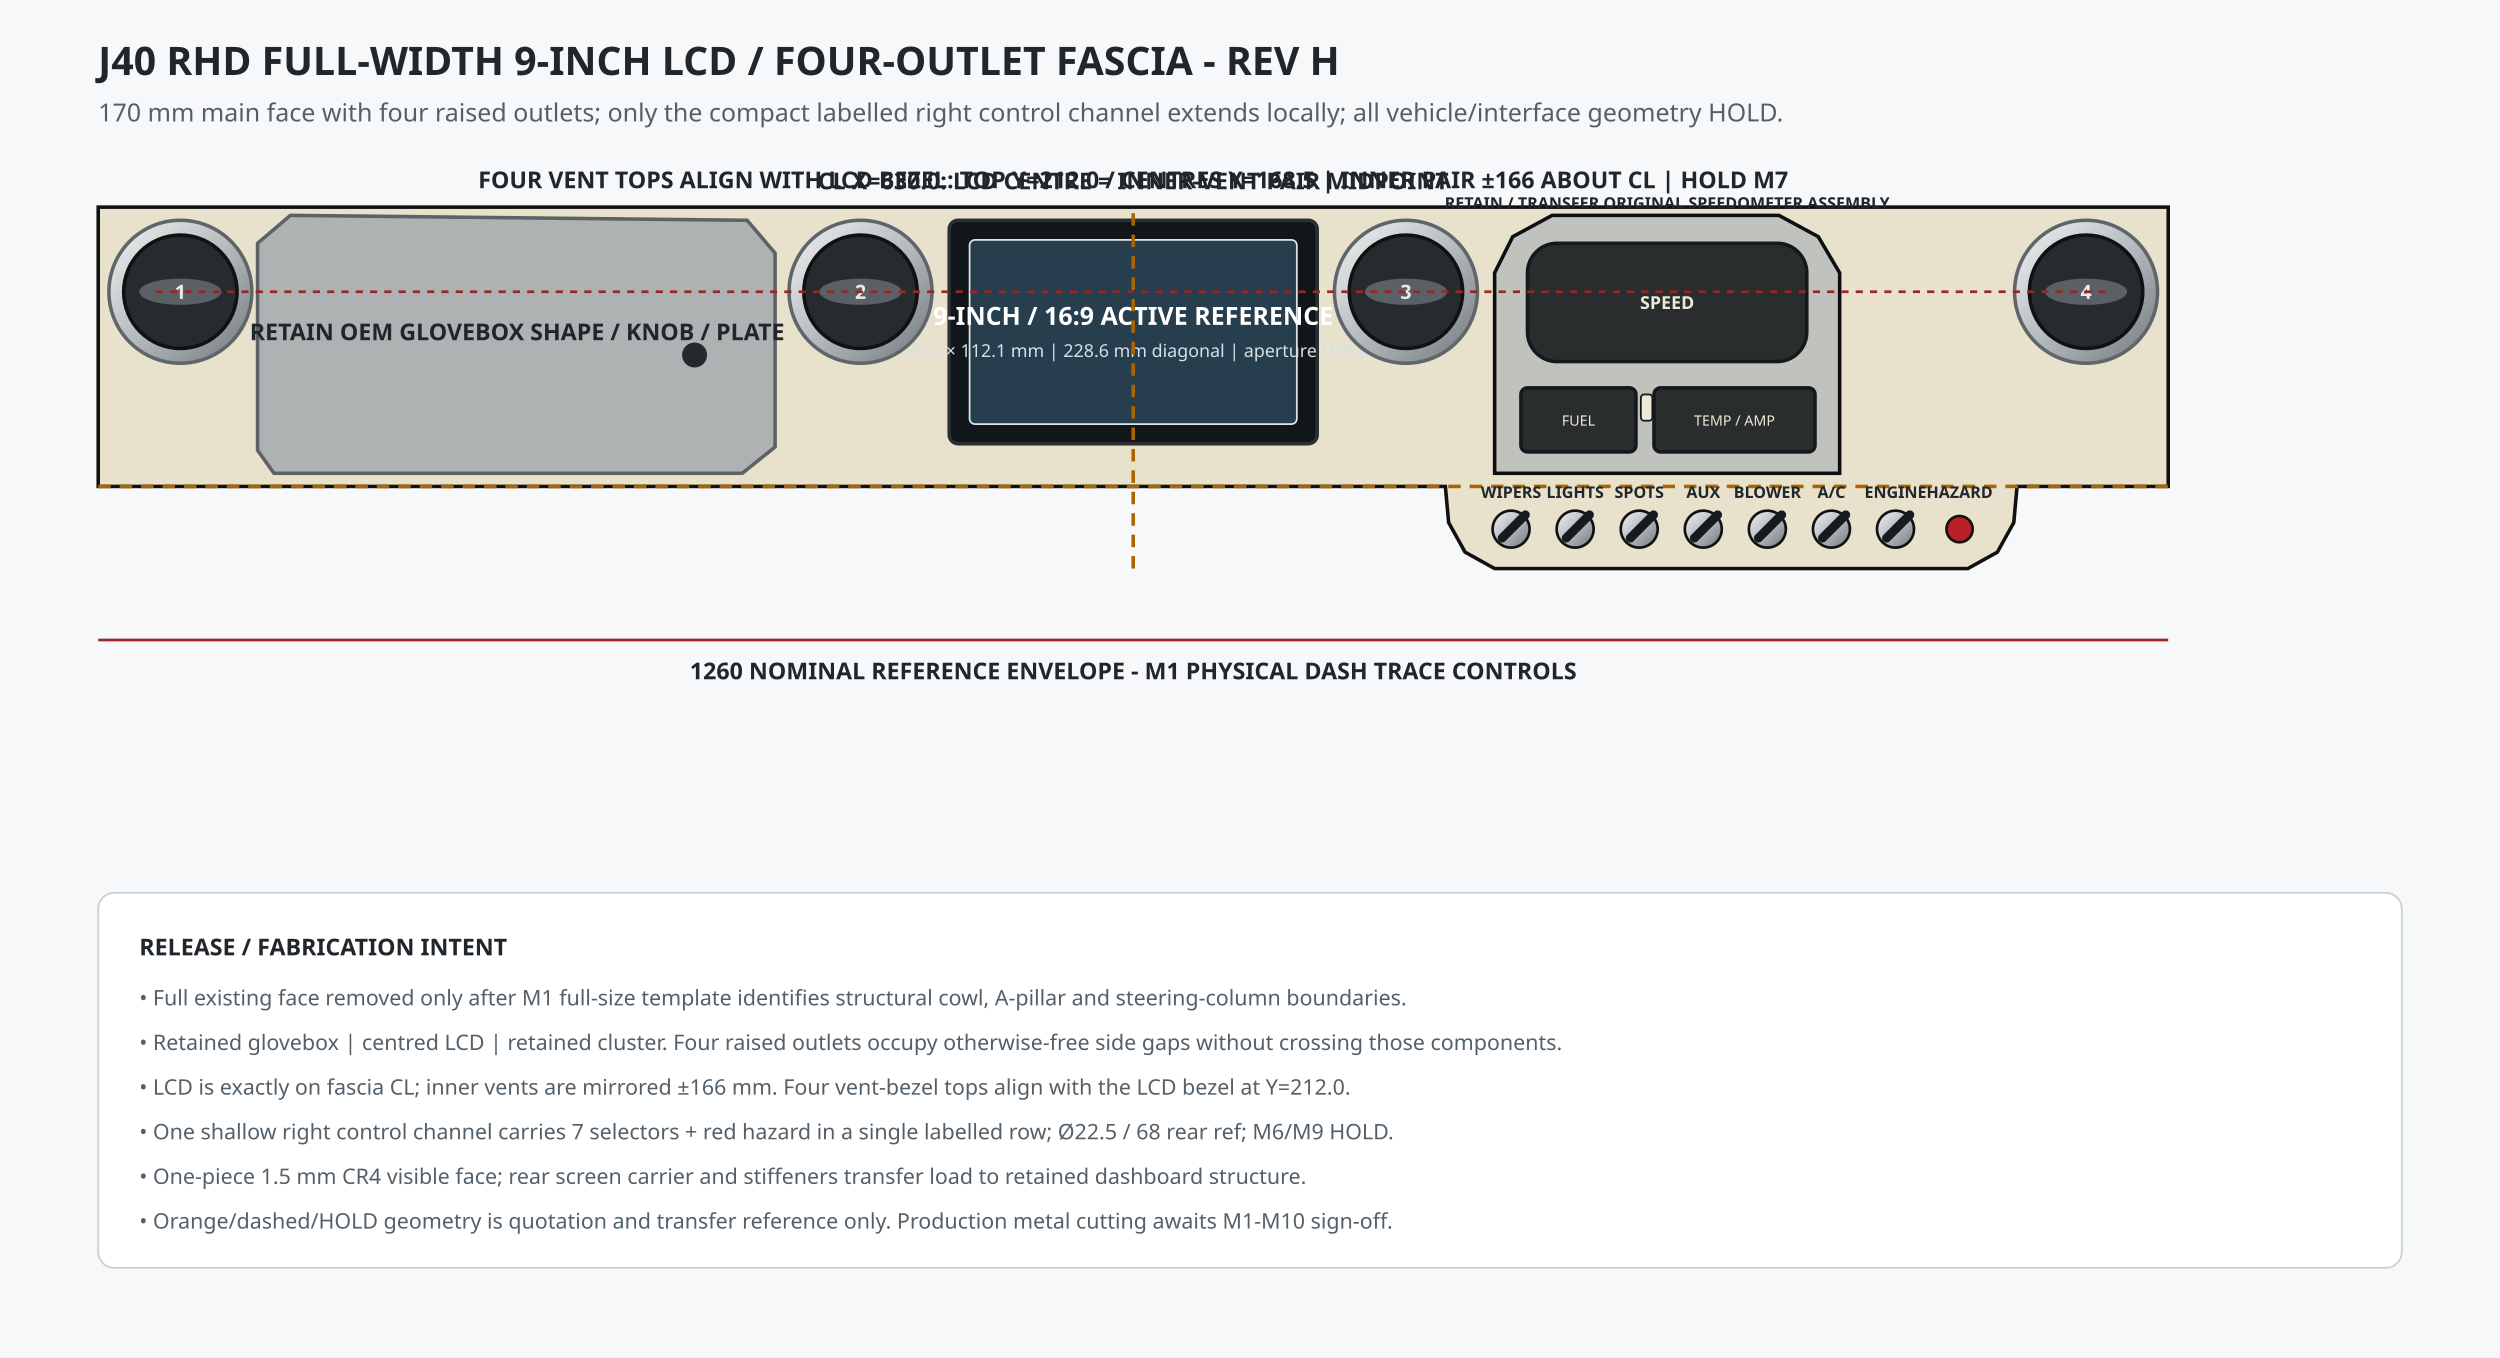
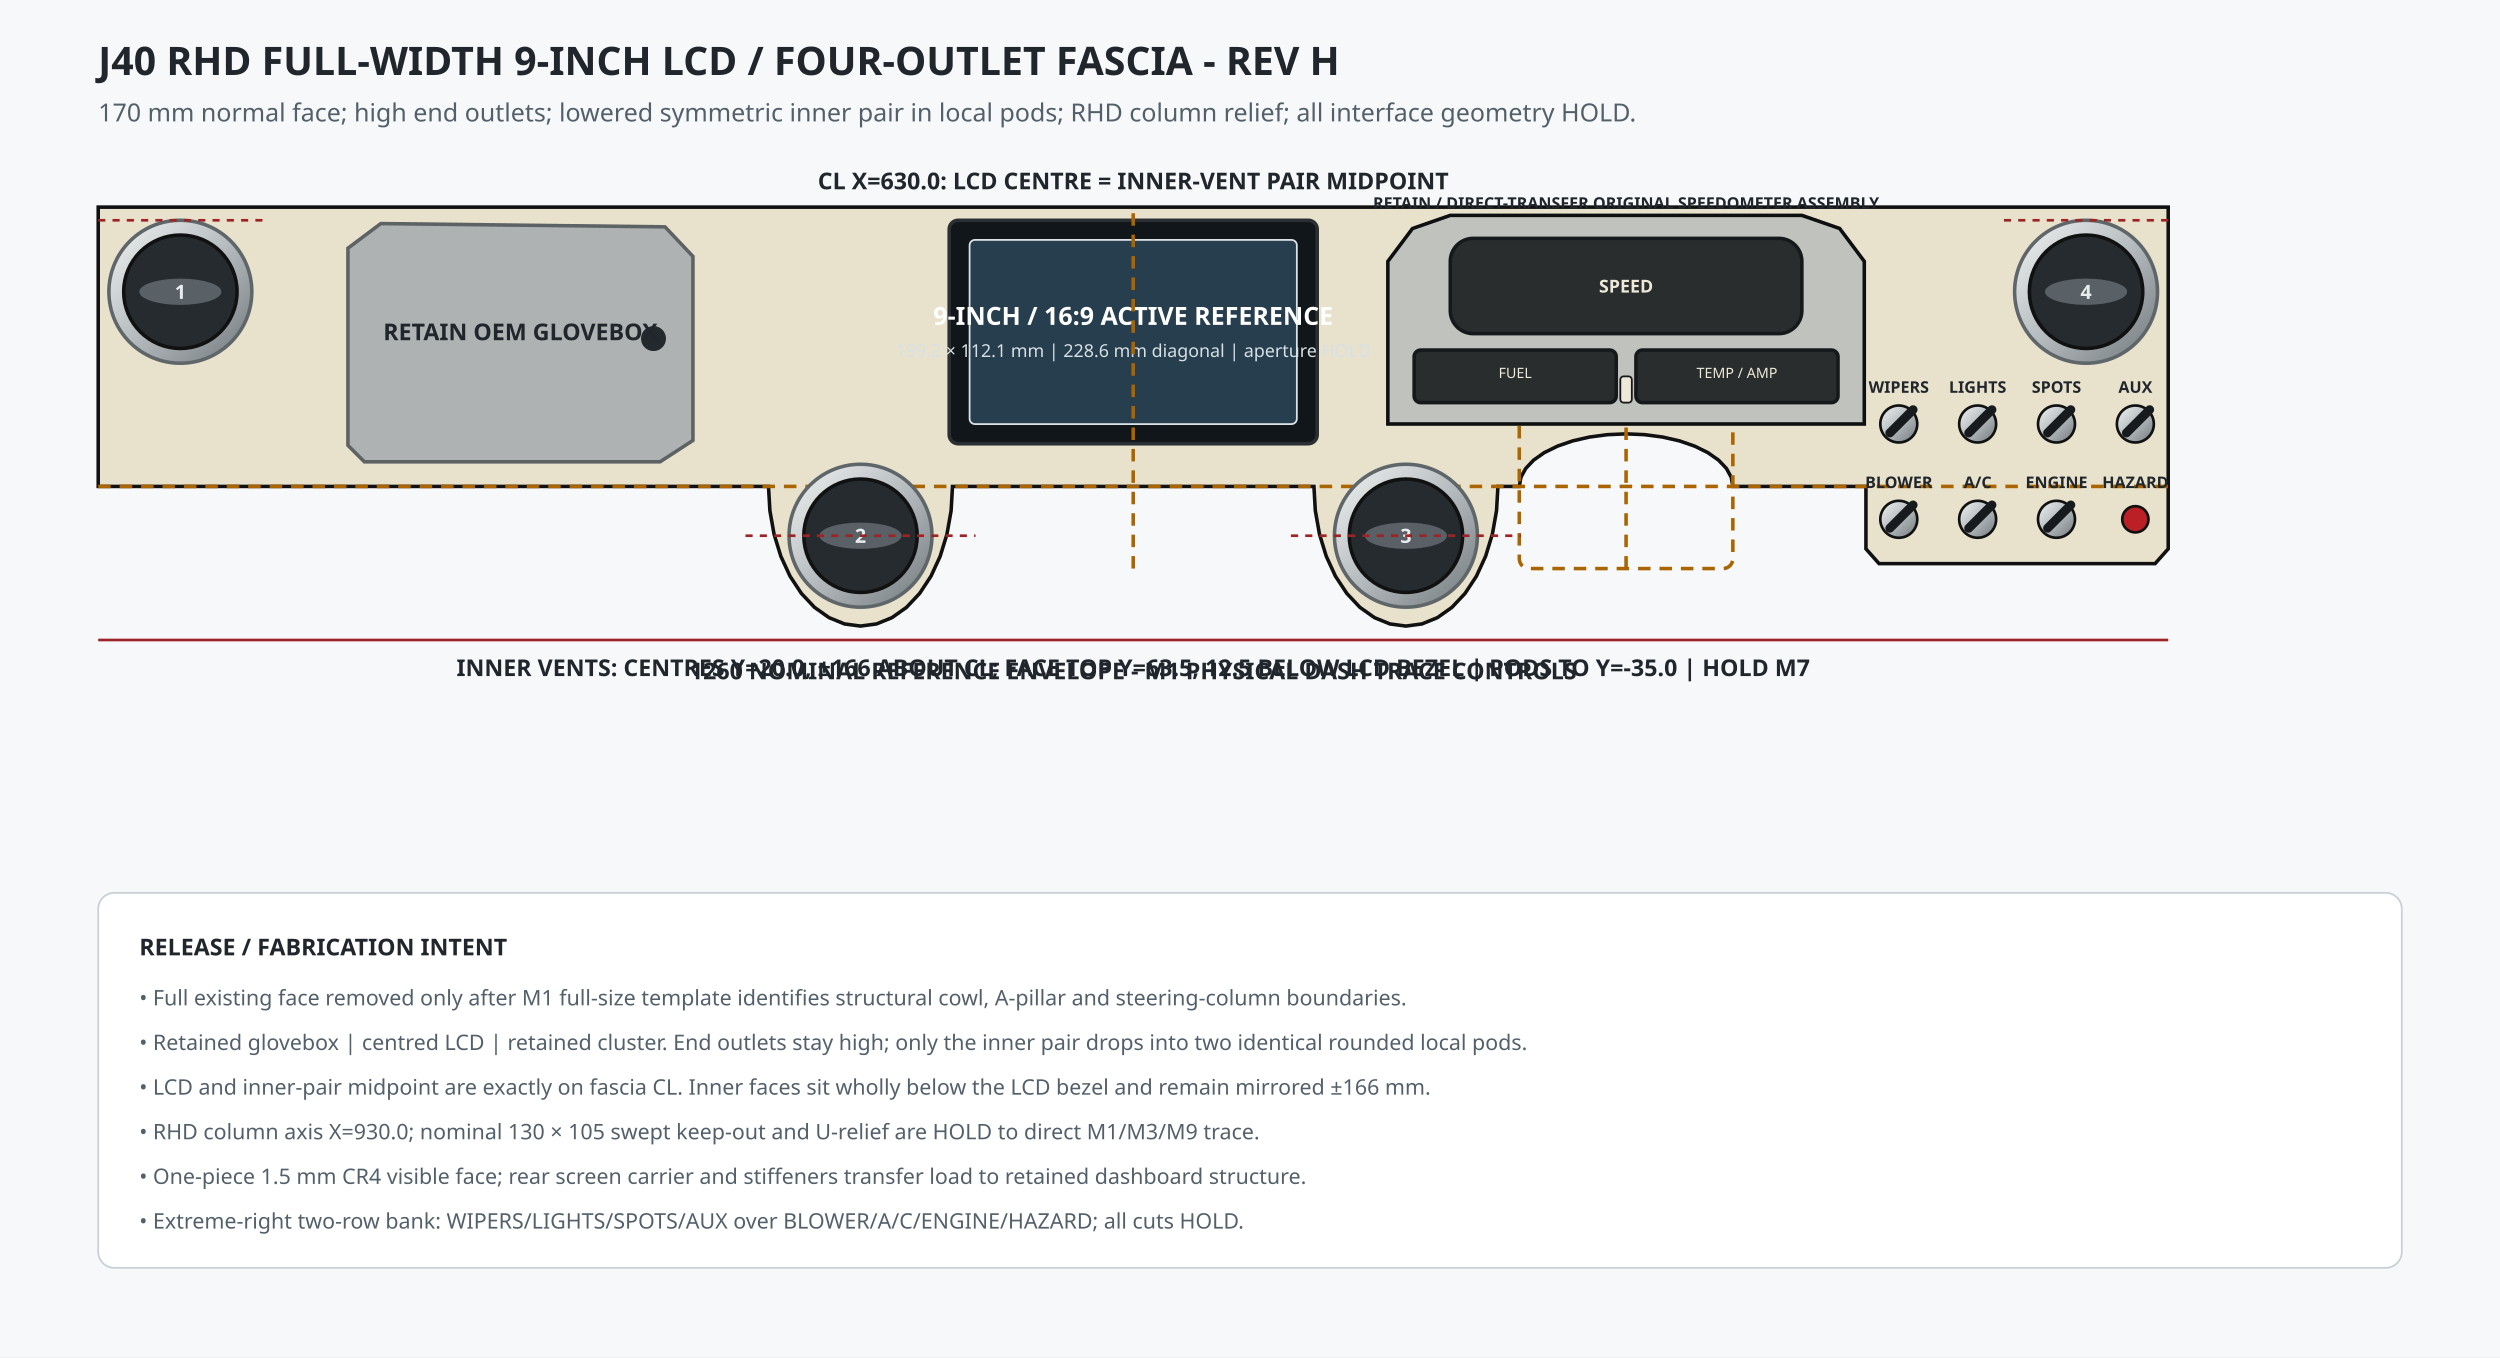
<svg xmlns="http://www.w3.org/2000/svg" width="1400" height="760" viewBox="0 0 1400 760">
  <defs>
    <linearGradient id="silver" x1="0" y1="0" x2="1" y2="1">
      <stop offset="0" stop-color="#f3f4f4" />
      <stop offset=".5" stop-color="#b5bbbe" />
      <stop offset="1" stop-color="#71787c" />
    </linearGradient>
  </defs>
  <style>.title{font:700 22px Verdana;fill:#20262b}.subtitle{font:14px Verdana;fill:#53606a}.label{font:700 13px Verdana;fill:#20262b}.small{font:12px Verdana;fill:#53606a}.control{font:700 9px Verdana;fill:#20262b}.ventno{font:700 11px Verdana;fill:#e8ecee}.dim{stroke:#9c2424;stroke-width:1.5;fill:none}.hold{stroke:#aa6500;stroke-width:2;fill:none;stroke-dasharray:7 5}</style>
  <rect width="1400" height="760" fill="#f7f8f9" />
  <text x="55" y="42" class="title">J40 RHD FULL-WIDTH 9-INCH LCD / FOUR-OUTLET FASCIA - REV H</text>
-   <text x="55" y="68" class="subtitle">170 mm main face with four raised outlets; only the compact labelled right control channel extends locally; all vehicle/interface geometry HOLD.</text>
-   <polygon points="55.00,116.00 1214.20,116.00 1214.20,272.40 1129.56,272.40 1127.72,292.64 1118.52,309.20 1101.96,318.40 837.00,318.40 820.44,309.20 811.24,292.64 809.40,272.40 55.00,272.40" fill="#e8e2cc" stroke="#111" stroke-width="2" />
+   <text x="55" y="68" class="subtitle">170 mm normal face; high end outlets; lowered symmetric inner pair in local pods; RHD column relief; all interface geometry HOLD.</text>
+   <polygon points="55.00,116.00 1214.20,116.00 1214.20,307.36 1206.84,315.64 1052.28,315.64 1044.92,307.36 1044.92,272.40 970.40,272.40 969.49,267.29 966.79,262.33 962.39,257.68 956.41,253.48 949.04,249.85 940.50,246.90 931.05,244.74 920.98,243.41 910.60,242.96 900.22,243.41 890.15,244.74 880.70,246.90 872.16,249.85 864.79,253.48 858.81,257.68 854.41,262.33 851.71,267.29 850.80,272.40 838.84,272.40 838.84,272.40 838.06,285.98 835.73,299.15 831.94,311.50 826.79,322.67 820.44,332.30 813.08,340.12 804.94,345.88 796.27,349.41 787.32,350.60 778.37,349.41 769.70,345.88 761.56,340.12 754.20,332.30 747.85,322.67 742.70,311.50 738.91,299.15 736.58,285.98 735.80,272.40 533.40,272.40 533.40,272.40 532.62,285.98 530.29,299.15 526.50,311.50 521.35,322.67 515.00,332.30 507.64,340.12 499.50,345.88 490.83,349.41 481.88,350.60 472.93,349.41 464.26,345.88 456.12,340.12 448.76,332.30 442.41,322.67 437.26,311.50 433.47,299.15 431.14,285.98 430.36,272.40 55.00,272.40" fill="#e8e2cc" stroke="#111" stroke-width="2" />
  <line x1="55.0" y1="272.4" x2="1214.2" y2="272.4" class="hold" />
-   <polygon points="144.24,252.16 153.44,265.04 415.64,265.04 434.04,250.32 434.04,141.76 418.40,123.36 162.64,120.60 144.24,136.24" fill="#aeb2b2" stroke="#5d6264" stroke-width="2" />
-   <circle cx="388.96" cy="198.8" r="7" fill="#24292d" />
-   <text x="289.6" y="190.52" text-anchor="middle" class="label">RETAIN OEM GLOVEBOX SHAPE / KNOB / PLATE</text>
+   <rect x="850.80" y="221.80" width="119.60" height="96.60" rx="5.52" class="hold" />
+   <line x1="910.60" y1="318.40" x2="910.60" y2="221.80" class="hold" />
+   <polygon points="194.84,249.40 204.04,258.60 369.64,258.60 388.04,246.64 388.04,143.60 372.40,127.04 213.24,125.20 194.84,139.00" fill="#aeb2b2" stroke="#5d6264" stroke-width="2" />
+   <circle cx="365.96" cy="189.6" r="7" fill="#24292d" />
+   <text x="291.44" y="190.52" text-anchor="middle" class="label">RETAIN OEM GLOVEBOX</text>
  <rect x="531.56" y="123.36" width="206.08" height="125.12" rx="5" fill="#11161a" stroke="#292f33" stroke-width="2" />
  <rect x="542.968" y="134.354" width="183.264" height="103.132" rx="3" fill="#263e4d" stroke="#dae2e6" />
  <text x="634.6" y="181.92" text-anchor="middle" fill="#fff" font-family="Verdana" font-size="14" font-weight="700">9-INCH / 16:9 ACTIVE REFERENCE</text>
  <text x="634.6" y="199.92" text-anchor="middle" fill="#d6e0e5" font-family="Verdana" font-size="10">199.2 × 112.1 mm | 228.6 mm diagonal | aperture HOLD</text>
-   <polygon points="837.00,265.04 837.00,152.80 847.12,132.56 869.20,120.60 996.16,120.60 1018.24,132.56 1030.20,152.80 1030.20,265.04" fill="#bfc2bd" stroke="#0d0f10" stroke-width="2" />
-   <rect x="855.4" y="136.24" width="156.4" height="66.24" rx="16.56" fill="#292d2e" stroke="#16191b" stroke-width="2" />
-   <rect x="851.72" y="217.2" width="64.4" height="35.88" rx="3.68" fill="#292d2e" stroke="#16191b" stroke-width="2" />
-   <rect x="926.24" y="217.2" width="90.16" height="35.88" rx="3.68" fill="#292d2e" stroke="#16191b" stroke-width="2" />
-   <rect x="918.88" y="220.88" width="6.44" height="14.72" rx="1.84" fill="#ede8d7" stroke="#16191b" stroke-width="1" />
-   <text x="933.6" y="173.04" text-anchor="middle" fill="#ede8d7" font-family="Verdana" font-size="10" font-weight="700">SPEED</text>
-   <text x="883.92" y="238.36" text-anchor="middle" fill="#ede8d7" font-family="Verdana" font-size="8">FUEL</text>
-   <text x="971.32" y="238.36" text-anchor="middle" fill="#ede8d7" font-family="Verdana" font-size="8">TEMP / AMP</text>
-   <text x="933.6" y="116.92" text-anchor="middle" class="control">RETAIN / TRANSFER ORIGINAL SPEEDOMETER ASSEMBLY</text>
+   <polygon points="777.20,237.44 777.20,146.36 791.00,127.96 812.16,120.60 1009.04,120.60 1030.20,127.96 1044.00,146.36 1044.00,237.44" fill="#bfc2bd" stroke="#0d0f10" stroke-width="2" />
+   <rect x="812.16" y="133.48" width="196.88" height="53.36" rx="12.88" fill="#292d2e" stroke="#16191b" stroke-width="2" />
+   <rect x="791.92" y="196.04" width="113.16" height="29.44" rx="3.68" fill="#292d2e" stroke="#16191b" stroke-width="2" />
+   <rect x="916.12" y="196.04" width="113.16" height="29.44" rx="3.68" fill="#292d2e" stroke="#16191b" stroke-width="2" />
+   <rect x="907.38" y="210.76" width="6.44" height="14.72" rx="1.84" fill="#ede8d7" stroke="#16191b" stroke-width="1" />
+   <text x="910.6" y="163.84" text-anchor="middle" fill="#ede8d7" font-family="Verdana" font-size="10" font-weight="700">SPEED</text>
+   <text x="848.5" y="211.68" text-anchor="middle" fill="#ede8d7" font-family="Verdana" font-size="8">FUEL</text>
+   <text x="972.7" y="211.68" text-anchor="middle" fill="#ede8d7" font-family="Verdana" font-size="8">TEMP / AMP</text>
+   <text x="910.6" y="116.92" text-anchor="middle" class="control">RETAIN / DIRECT-TRANSFER ORIGINAL SPEEDOMETER ASSEMBLY</text>
  <circle cx="101.00" cy="163.38" r="40.02" fill="url(#silver)" stroke="#5f666a" stroke-width="2" />
  <circle cx="101.00" cy="163.38" r="31.74" fill="#252b2f" stroke="#111" stroke-width="2" />
  <ellipse cx="101.00" cy="163.38" rx="23.00" ry="7.36" fill="#596166" />
  <text x="101.00" y="167.38" text-anchor="middle" class="ventno">1</text>
-   <circle cx="481.88" cy="163.38" r="40.02" fill="url(#silver)" stroke="#5f666a" stroke-width="2" />
-   <circle cx="481.88" cy="163.38" r="31.74" fill="#252b2f" stroke="#111" stroke-width="2" />
-   <ellipse cx="481.88" cy="163.38" rx="23.00" ry="7.36" fill="#596166" />
-   <text x="481.88" y="167.38" text-anchor="middle" class="ventno">2</text>
-   <circle cx="787.32" cy="163.38" r="40.02" fill="url(#silver)" stroke="#5f666a" stroke-width="2" />
-   <circle cx="787.32" cy="163.38" r="31.74" fill="#252b2f" stroke="#111" stroke-width="2" />
-   <ellipse cx="787.32" cy="163.38" rx="23.00" ry="7.36" fill="#596166" />
-   <text x="787.32" y="167.38" text-anchor="middle" class="ventno">3</text>
+   <circle cx="481.88" cy="300.00" r="40.02" fill="url(#silver)" stroke="#5f666a" stroke-width="2" />
+   <circle cx="481.88" cy="300.00" r="31.74" fill="#252b2f" stroke="#111" stroke-width="2" />
+   <ellipse cx="481.88" cy="300.00" rx="23.00" ry="7.36" fill="#596166" />
+   <text x="481.88" y="304.00" text-anchor="middle" class="ventno">2</text>
+   <circle cx="787.32" cy="300.00" r="40.02" fill="url(#silver)" stroke="#5f666a" stroke-width="2" />
+   <circle cx="787.32" cy="300.00" r="31.74" fill="#252b2f" stroke="#111" stroke-width="2" />
+   <ellipse cx="787.32" cy="300.00" rx="23.00" ry="7.36" fill="#596166" />
+   <text x="787.32" y="304.00" text-anchor="middle" class="ventno">3</text>
  <circle cx="1168.20" cy="163.38" r="40.02" fill="url(#silver)" stroke="#5f666a" stroke-width="2" />
  <circle cx="1168.20" cy="163.38" r="31.74" fill="#252b2f" stroke="#111" stroke-width="2" />
  <ellipse cx="1168.20" cy="163.38" rx="23.00" ry="7.36" fill="#596166" />
  <text x="1168.20" y="167.38" text-anchor="middle" class="ventno">4</text>
-   <circle cx="846.20" cy="296.32" r="10.35" fill="url(#silver)" stroke="#111" stroke-width="1.5" />
-   <line x1="841.20" y1="301.32" x2="854.20" y2="288.32" stroke="#171b1e" stroke-width="5" stroke-linecap="round" />
-   <text x="846.20" y="278.84" text-anchor="middle" class="control">WIPERS</text>
-   <circle cx="882.08" cy="296.32" r="10.35" fill="url(#silver)" stroke="#111" stroke-width="1.5" />
-   <line x1="877.08" y1="301.32" x2="890.08" y2="288.32" stroke="#171b1e" stroke-width="5" stroke-linecap="round" />
-   <text x="882.08" y="278.84" text-anchor="middle" class="control">LIGHTS</text>
-   <circle cx="917.96" cy="296.32" r="10.35" fill="url(#silver)" stroke="#111" stroke-width="1.5" />
-   <line x1="912.96" y1="301.32" x2="925.96" y2="288.32" stroke="#171b1e" stroke-width="5" stroke-linecap="round" />
-   <text x="917.96" y="278.84" text-anchor="middle" class="control">SPOTS</text>
-   <circle cx="953.84" cy="296.32" r="10.35" fill="url(#silver)" stroke="#111" stroke-width="1.5" />
-   <line x1="948.84" y1="301.32" x2="961.84" y2="288.32" stroke="#171b1e" stroke-width="5" stroke-linecap="round" />
-   <text x="953.84" y="278.84" text-anchor="middle" class="control">AUX</text>
-   <circle cx="989.72" cy="296.32" r="10.35" fill="url(#silver)" stroke="#111" stroke-width="1.5" />
-   <line x1="984.72" y1="301.32" x2="997.72" y2="288.32" stroke="#171b1e" stroke-width="5" stroke-linecap="round" />
-   <text x="989.72" y="278.84" text-anchor="middle" class="control">BLOWER</text>
-   <circle cx="1025.60" cy="296.32" r="10.35" fill="url(#silver)" stroke="#111" stroke-width="1.5" />
-   <line x1="1020.60" y1="301.32" x2="1033.60" y2="288.32" stroke="#171b1e" stroke-width="5" stroke-linecap="round" />
-   <text x="1025.60" y="278.84" text-anchor="middle" class="control">A/C</text>
-   <circle cx="1061.48" cy="296.32" r="10.35" fill="url(#silver)" stroke="#111" stroke-width="1.5" />
-   <line x1="1056.48" y1="301.32" x2="1069.48" y2="288.32" stroke="#171b1e" stroke-width="5" stroke-linecap="round" />
-   <text x="1061.48" y="278.84" text-anchor="middle" class="control">ENGINE</text>
-   <circle cx="1097.36" cy="296.32" r="7.36" fill="#ba2026" stroke="#111" stroke-width="1.5" />
-   <text x="1097.36" y="278.84" text-anchor="middle" class="control">HAZARD</text>
+   <circle cx="1063.32" cy="237.44" r="10.35" fill="url(#silver)" stroke="#111" stroke-width="1.5" />
+   <line x1="1058.32" y1="242.44" x2="1071.32" y2="229.44" stroke="#171b1e" stroke-width="5" stroke-linecap="round" />
+   <text x="1063.32" y="219.96" text-anchor="middle" class="control">WIPERS</text>
+   <circle cx="1107.48" cy="237.44" r="10.35" fill="url(#silver)" stroke="#111" stroke-width="1.5" />
+   <line x1="1102.48" y1="242.44" x2="1115.48" y2="229.44" stroke="#171b1e" stroke-width="5" stroke-linecap="round" />
+   <text x="1107.48" y="219.96" text-anchor="middle" class="control">LIGHTS</text>
+   <circle cx="1151.64" cy="237.44" r="10.35" fill="url(#silver)" stroke="#111" stroke-width="1.5" />
+   <line x1="1146.64" y1="242.44" x2="1159.64" y2="229.44" stroke="#171b1e" stroke-width="5" stroke-linecap="round" />
+   <text x="1151.64" y="219.96" text-anchor="middle" class="control">SPOTS</text>
+   <circle cx="1195.80" cy="237.44" r="10.35" fill="url(#silver)" stroke="#111" stroke-width="1.5" />
+   <line x1="1190.80" y1="242.44" x2="1203.80" y2="229.44" stroke="#171b1e" stroke-width="5" stroke-linecap="round" />
+   <text x="1195.80" y="219.96" text-anchor="middle" class="control">AUX</text>
+   <circle cx="1063.32" cy="290.80" r="10.35" fill="url(#silver)" stroke="#111" stroke-width="1.5" />
+   <line x1="1058.32" y1="295.80" x2="1071.32" y2="282.80" stroke="#171b1e" stroke-width="5" stroke-linecap="round" />
+   <text x="1063.32" y="273.32" text-anchor="middle" class="control">BLOWER</text>
+   <circle cx="1107.48" cy="290.80" r="10.35" fill="url(#silver)" stroke="#111" stroke-width="1.5" />
+   <line x1="1102.48" y1="295.80" x2="1115.48" y2="282.80" stroke="#171b1e" stroke-width="5" stroke-linecap="round" />
+   <text x="1107.48" y="273.32" text-anchor="middle" class="control">A/C</text>
+   <circle cx="1151.64" cy="290.80" r="10.35" fill="url(#silver)" stroke="#111" stroke-width="1.5" />
+   <line x1="1146.64" y1="295.80" x2="1159.64" y2="282.80" stroke="#171b1e" stroke-width="5" stroke-linecap="round" />
+   <text x="1151.64" y="273.32" text-anchor="middle" class="control">ENGINE</text>
+   <circle cx="1195.80" cy="290.80" r="7.36" fill="#ba2026" stroke="#111" stroke-width="1.5" />
+   <text x="1195.80" y="273.32" text-anchor="middle" class="control">HAZARD</text>
  <line x1="55.0" y1="358.4" x2="1214.2" y2="358.4" class="dim" />
  <text x="634.6" y="380.4" text-anchor="middle" class="label">1260 NOMINAL REFERENCE ENVELOPE - M1 PHYSICAL DASH TRACE CONTROLS</text>
-   <line x1="87.2" y1="163.38" x2="1182.0" y2="163.38" class="dim" stroke-dasharray="4 4" />
+   <line x1="55.0" y1="123.36" x2="147.0" y2="123.36" class="dim" stroke-dasharray="4 4" />
+   <line x1="1122.2" y1="123.36" x2="1214.2" y2="123.36" class="dim" stroke-dasharray="4 4" />
+   <line x1="417.48" y1="300.0" x2="546.28" y2="300.0" class="dim" stroke-dasharray="4 4" />
+   <line x1="722.92" y1="300.0" x2="851.72" y2="300.0" class="dim" stroke-dasharray="4 4" />
  <line x1="634.6" y1="318.4" x2="634.6" y2="116.0" class="hold" />
  <text x="634.6" y="106.0" text-anchor="middle" class="label">CL X=630.0: LCD CENTRE = INNER-VENT PAIR MIDPOINT</text>
-   <text x="634.6" y="105.38" text-anchor="middle" class="label">FOUR VENT TOPS ALIGN WITH LCD BEZEL: TOP Y=212.0 / CENTRES Y=168.5 | INNER PAIR ±166 ABOUT CL | HOLD M7</text>
+   <text x="634.6" y="378.6" text-anchor="middle" class="label">INNER VENTS: CENTRES Y=20.0, ±166 ABOUT CL; FACE TOP Y=63.5, 12.5 BELOW LCD BEZEL | PODS TO Y=-35.0 | HOLD M7</text>
  <rect x="55" y="500" width="1290" height="210" rx="9" fill="#fff" stroke="#c8d0d5" />
  <text x="78" y="535" class="label">RELEASE / FABRICATION INTENT</text>
  <text x="78" y="563" class="small">• Full existing face removed only after M1 full-size template identifies structural cowl, A-pillar and steering-column boundaries.</text>
-   <text x="78" y="588" class="small">• Retained glovebox | centred LCD | retained cluster. Four raised outlets occupy otherwise-free side gaps without crossing those components.</text>
-   <text x="78" y="613" class="small">• LCD is exactly on fascia CL; inner vents are mirrored ±166 mm. Four vent-bezel tops align with the LCD bezel at Y=212.0.</text>
-   <text x="78" y="638" class="small">• One shallow right control channel carries 7 selectors + red hazard in a single labelled row; Ø22.5 / 68 rear ref; M6/M9 HOLD.</text>
+   <text x="78" y="588" class="small">• Retained glovebox | centred LCD | retained cluster. End outlets stay high; only the inner pair drops into two identical rounded local pods.</text>
+   <text x="78" y="613" class="small">• LCD and inner-pair midpoint are exactly on fascia CL. Inner faces sit wholly below the LCD bezel and remain mirrored ±166 mm.</text>
+   <text x="78" y="638" class="small">• RHD column axis X=930.0; nominal 130 × 105 swept keep-out and U-relief are HOLD to direct M1/M3/M9 trace.</text>
  <text x="78" y="663" class="small">• One-piece 1.5 mm CR4 visible face; rear screen carrier and stiffeners transfer load to retained dashboard structure.</text>
-   <text x="78" y="688" class="small">• Orange/dashed/HOLD geometry is quotation and transfer reference only. Production metal cutting awaits M1-M10 sign-off.</text>
+   <text x="78" y="688" class="small">• Extreme-right two-row bank: WIPERS/LIGHTS/SPOTS/AUX over BLOWER/A/C/ENGINE/HAZARD; all cuts HOLD.</text>
</svg>
